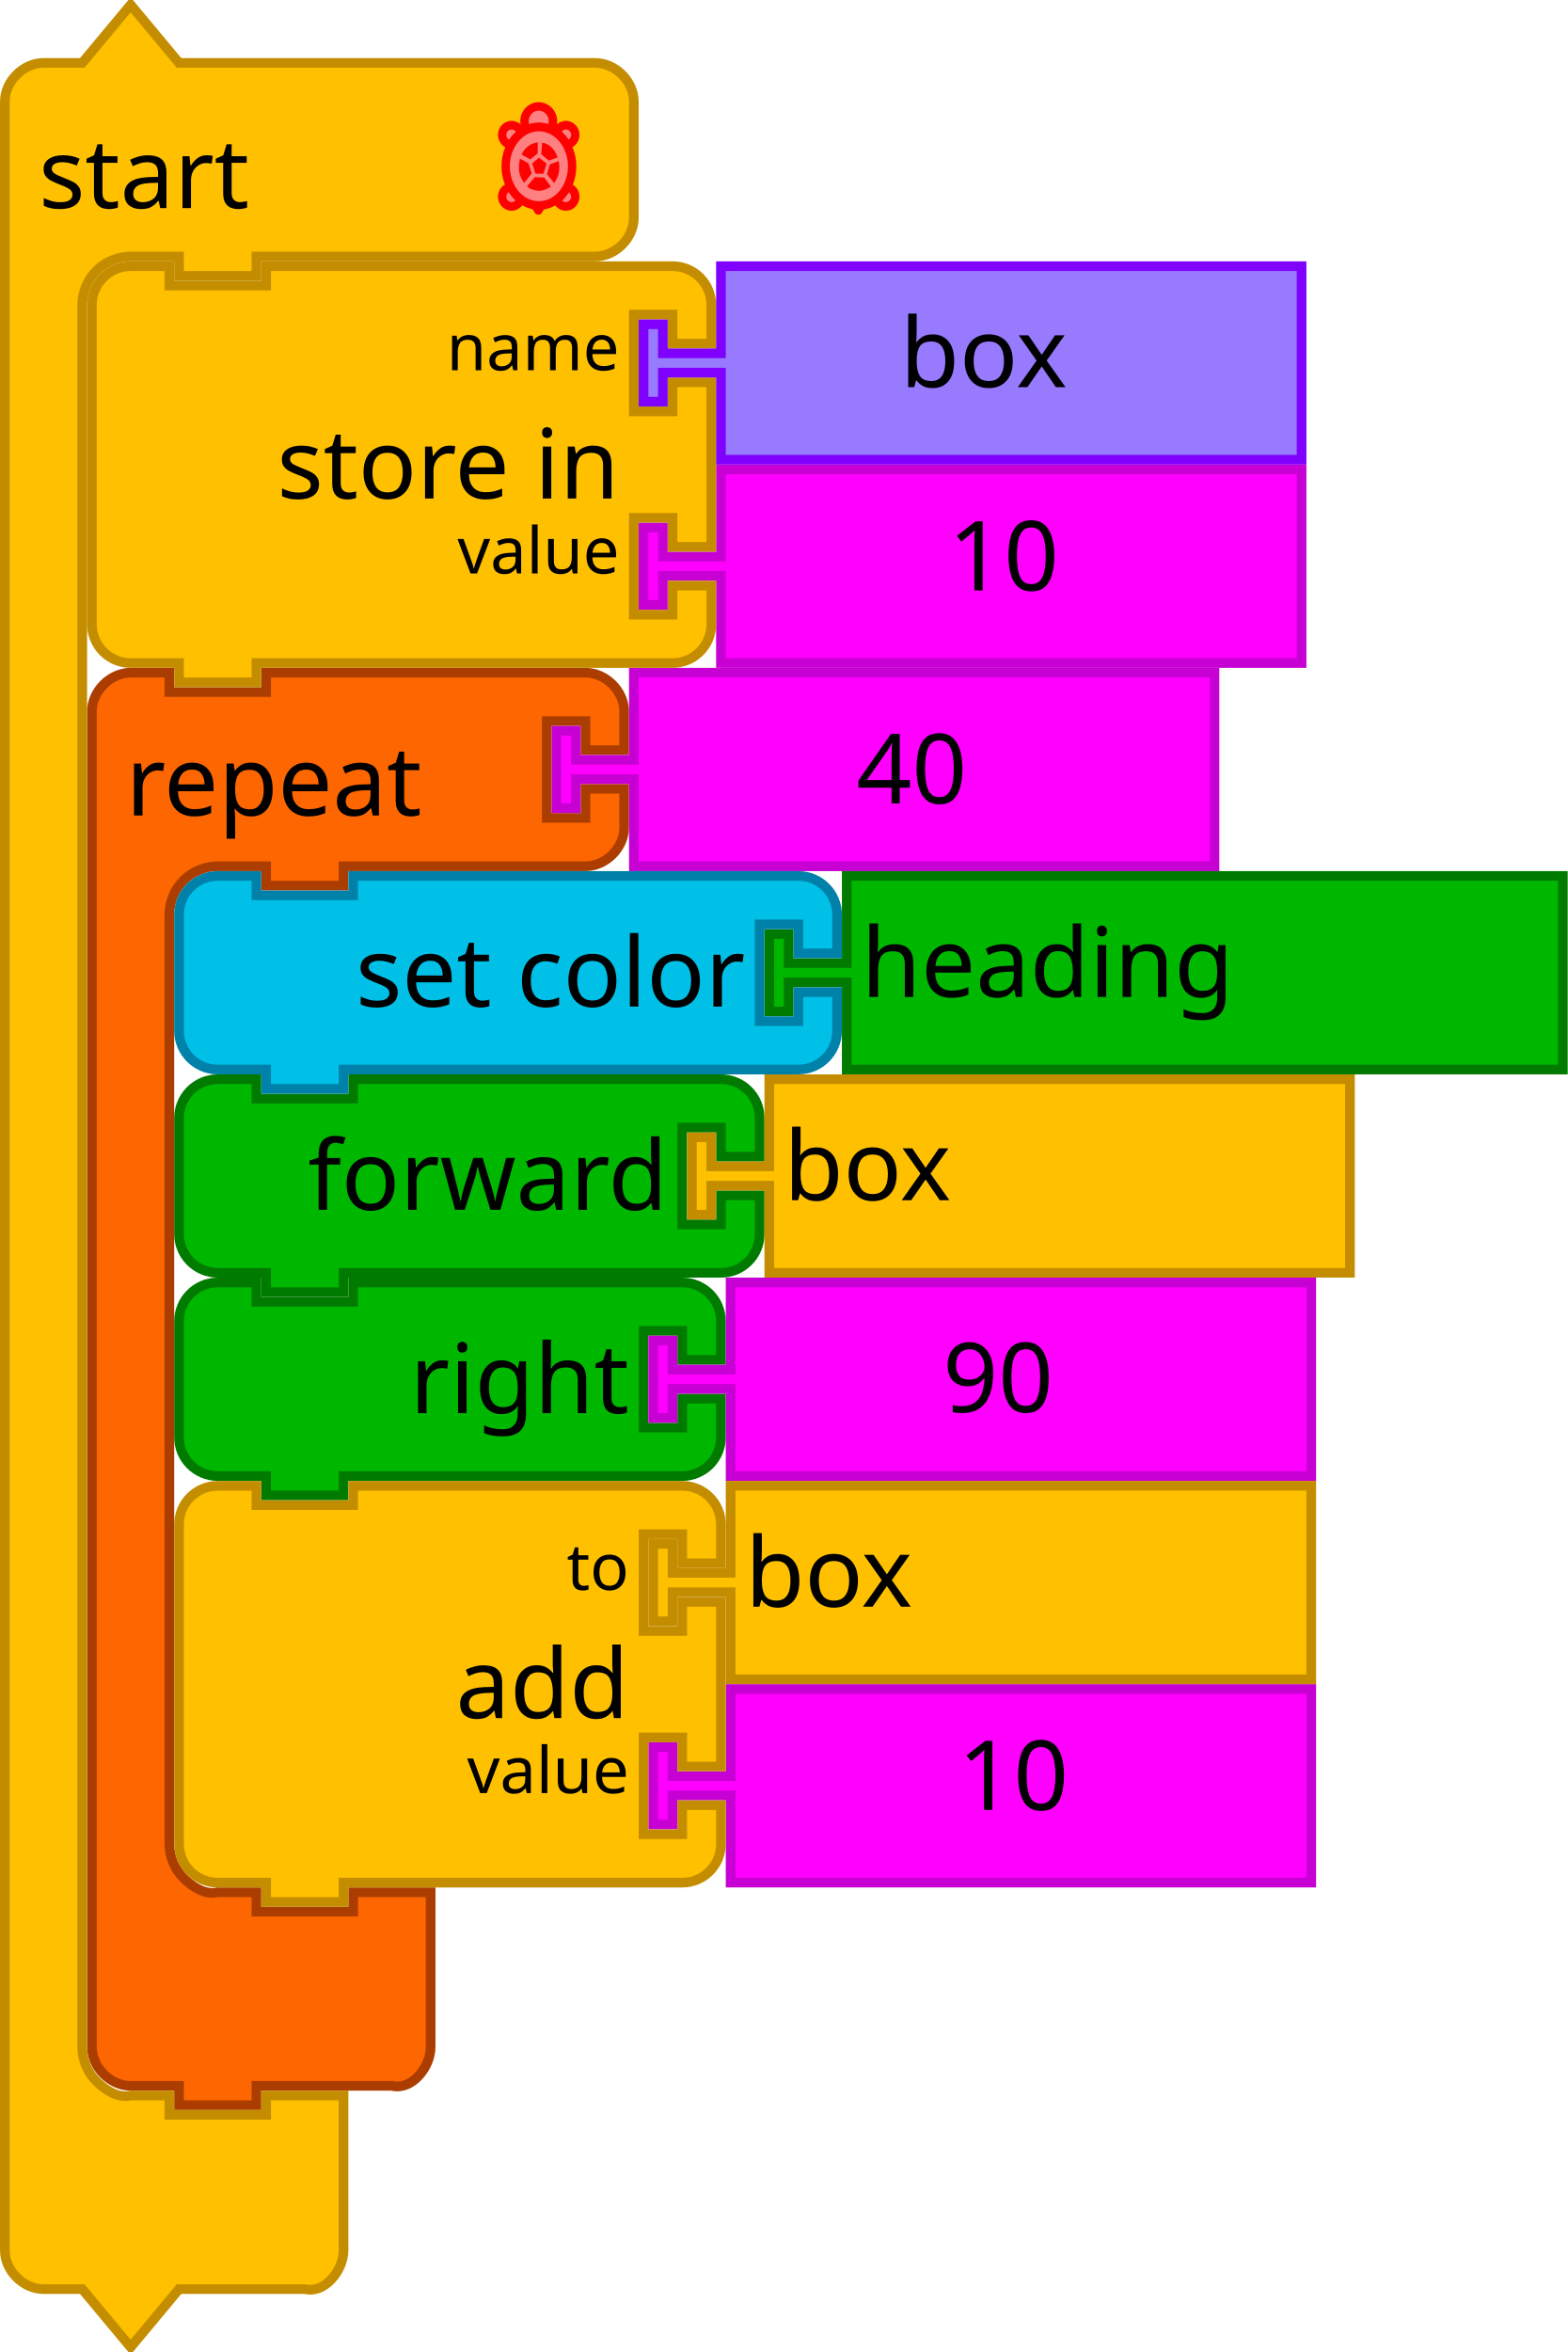
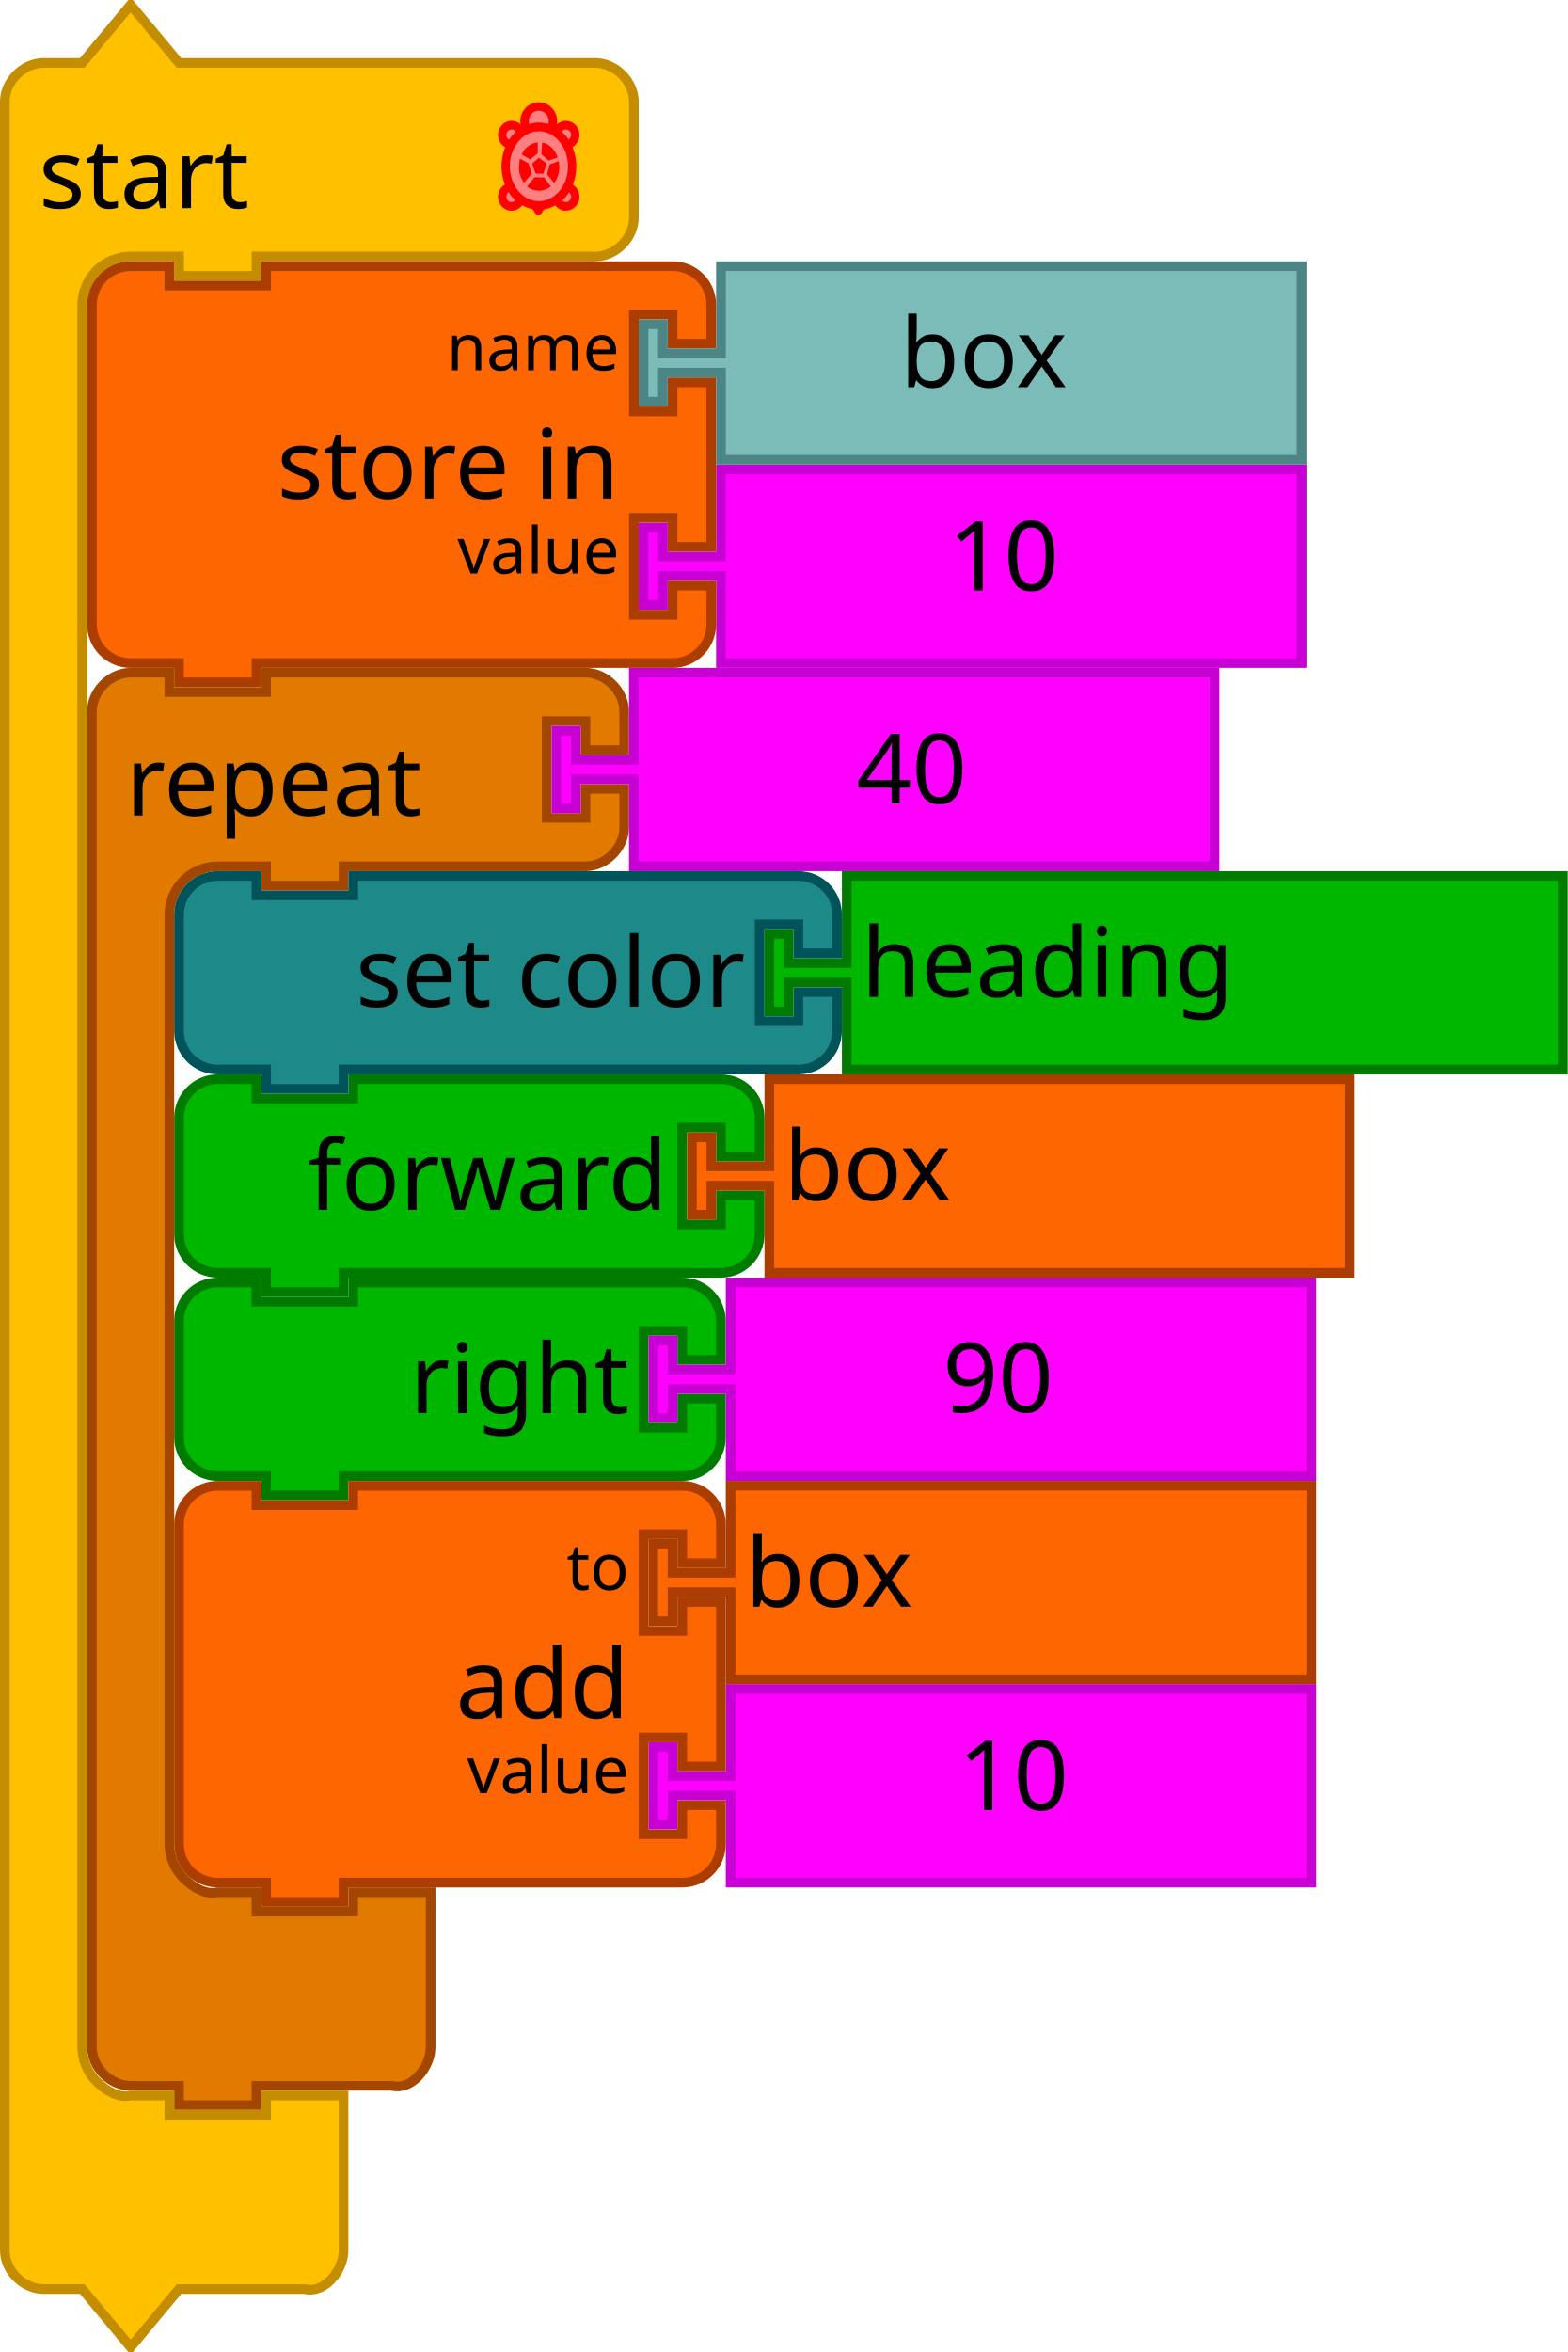
<svg xmlns="http://www.w3.org/2000/svg" version="1.1" width="324" height="486" id="svg2">
-   <defs id="defs4">
-     <filter height="1.3" color-interpolation-filters="sRGB" id="dropshadow">
-       <feGaussianBlur in="SourceAlpha" stdDeviation="3" id="feGaussianBlur3013" />
-       <feOffset dx="2" dy="2" result="offsetblur" id="feOffset3015" />
-       <feComponentTransfer id="feComponentTransfer3017">
-         <feFuncA type="linear" slope="0.2" id="feFuncA3019" />
-       </feComponentTransfer>
-       <feMerge id="feMerge3021">
-         <feMergeNode id="feMergeNode3023" />
-         <feMergeNode in="SourceGraphic" id="feMergeNode3025" />
-       </feMerge>
-     </filter>
-     <filter height="1.3" color-interpolation-filters="sRGB" id="dropshadow-6">
-       <feGaussianBlur in="SourceAlpha" stdDeviation="3" id="feGaussianBlur7" />
-       <feOffset dx="2" dy="2" result="offsetblur" id="feOffset9" />
-       <feComponentTransfer id="feComponentTransfer11">
-         <feFuncA type="linear" slope="0.2" id="feFuncA13" />
-       </feComponentTransfer>
-       <feMerge id="feMerge15">
-         <feMergeNode id="feMergeNode17" />
-         <feMergeNode in="SourceGraphic" id="feMergeNode19" />
-       </feMerge>
-     </filter>
-     <filter height="1.3" color-interpolation-filters="sRGB" id="dropshadow-8">
-       <feGaussianBlur in="SourceAlpha" stdDeviation="3" id="feGaussianBlur3087" />
-       <feOffset dx="2" dy="2" result="offsetblur" id="feOffset3089" />
-       <feComponentTransfer id="feComponentTransfer3091">
-         <feFuncA type="linear" slope="0.2" id="feFuncA3093" />
-       </feComponentTransfer>
-       <feMerge id="feMerge3095">
-         <feMergeNode id="feMergeNode3097" />
-         <feMergeNode in="SourceGraphic" id="feMergeNode3099" />
-       </feMerge>
-     </filter>
-     <filter height="1.3" color-interpolation-filters="sRGB" id="dropshadow-7">
-       <feGaussianBlur in="SourceAlpha" stdDeviation="3" id="feGaussianBlur3021" />
-       <feOffset dx="2" dy="2" result="offsetblur" id="feOffset3023" />
-       <feComponentTransfer id="feComponentTransfer3025">
-         <feFuncA type="linear" slope="0.2" id="feFuncA3027" />
-       </feComponentTransfer>
-       <feMerge id="feMerge3029">
-         <feMergeNode id="feMergeNode3031" />
-         <feMergeNode in="SourceGraphic" id="feMergeNode3033" />
-       </feMerge>
-     </filter>
-     <filter height="1.3" color-interpolation-filters="sRGB" id="dropshadow-73">
-       <feGaussianBlur in="SourceAlpha" stdDeviation="3" id="feGaussianBlur7-9" />
-       <feOffset dx="2" dy="2" result="offsetblur" id="feOffset9-8" />
-       <feComponentTransfer id="feComponentTransfer11-4">
-         <feFuncA type="linear" slope="0.2" id="feFuncA13-9" />
-       </feComponentTransfer>
-       <feMerge id="feMerge15-0">
-         <feMergeNode id="feMergeNode17-2" />
-         <feMergeNode in="SourceGraphic" id="feMergeNode19-3" />
-       </feMerge>
-     </filter>
-     <filter height="1.3" color-interpolation-filters="sRGB" id="dropshadow-5">
-       <feGaussianBlur id="feGaussianBlur3158" stdDeviation="3" in="SourceAlpha" />
-       <feOffset id="feOffset3160" result="offsetblur" dy="2" dx="2" />
-       <feComponentTransfer id="feComponentTransfer3162">
-         <feFuncA id="feFuncA3164" slope="0.2" type="linear" />
-       </feComponentTransfer>
-       <feMerge id="feMerge3166">
-         <feMergeNode id="feMergeNode3168" />
-         <feMergeNode id="feMergeNode3170" in="SourceGraphic" />
-       </feMerge>
-     </filter>
-     <filter height="1.3" color-interpolation-filters="sRGB" id="dropshadow-52">
-       <feGaussianBlur id="feGaussianBlur7-8" stdDeviation="3" in="SourceAlpha" />
-       <feOffset id="feOffset9-7" result="offsetblur" dy="2" dx="2" />
-       <feComponentTransfer id="feComponentTransfer11-1">
-         <feFuncA id="feFuncA13-0" slope="0.2" type="linear" />
-       </feComponentTransfer>
-       <feMerge id="feMerge15-7">
-         <feMergeNode id="feMergeNode17-3" />
-         <feMergeNode id="feMergeNode19-9" in="SourceGraphic" />
-       </feMerge>
-     </filter>
-     <filter height="1.3" color-interpolation-filters="sRGB" id="dropshadow-4">
-       <feGaussianBlur id="feGaussianBlur7-92" stdDeviation="3" in="SourceAlpha" />
-       <feOffset id="feOffset9-4" result="offsetblur" dy="2" dx="2" />
-       <feComponentTransfer id="feComponentTransfer11-9">
-         <feFuncA id="feFuncA13-7" slope="0.2" type="linear" />
-       </feComponentTransfer>
-       <feMerge id="feMerge15-8">
-         <feMergeNode id="feMergeNode17-1" />
-         <feMergeNode id="feMergeNode19-31" in="SourceGraphic" />
-       </feMerge>
-     </filter>
-     <filter height="1.3" color-interpolation-filters="sRGB" id="dropshadow-41">
-       <feGaussianBlur in="SourceAlpha" stdDeviation="3" id="feGaussianBlur3110" />
-       <feOffset dx="2" dy="2" result="offsetblur" id="feOffset3112" />
-       <feComponentTransfer id="feComponentTransfer3114">
-         <feFuncA type="linear" slope="0.2" id="feFuncA3116" />
-       </feComponentTransfer>
-       <feMerge id="feMerge3118">
-         <feMergeNode id="feMergeNode3120" />
-         <feMergeNode in="SourceGraphic" id="feMergeNode3122" />
-       </feMerge>
-     </filter>
-     <filter height="1.3" color-interpolation-filters="sRGB" id="dropshadow-9">
-       <feGaussianBlur in="SourceAlpha" stdDeviation="3" id="feGaussianBlur3083" />
-       <feOffset dx="2" dy="2" result="offsetblur" id="feOffset3085" />
-       <feComponentTransfer id="feComponentTransfer3087">
-         <feFuncA type="linear" slope="0.2" id="feFuncA3089" />
-       </feComponentTransfer>
-       <feMerge id="feMerge3091">
-         <feMergeNode id="feMergeNode3093" />
-         <feMergeNode in="SourceGraphic" id="feMergeNode3095" />
-       </feMerge>
-     </filter>
-   </defs>
  <text x="18" y="73.036" id="text3033" style="font-size:13.333px;text-anchor:end;fill:#000000;font-family:Sans">
    <tspan x="120" y="95.536" id="tspan3035" />
  </text>
  <path d="m 37,239 0,-8 a 8,8 0 0 1 8,-8 l 8,0 0,4 20,0 0,-4 68,0 8,0 a 8,8 0 0 1 8,8 l 0,8 -8,0 0,-6 -8,0 0,20 8,0 0,-6 8,0 0,8 a 8,8 0 0 1 -8,8 l -8,0 -68,0 -2,0 0,4 -16,0 0,-4 -2,0 -8,0 a 8,8 0 0 1 -8,-8 l 0,-8 0,-8 z" id="path3027" style="fill:#00b700;fill-opacity:1;stroke:#007b00;stroke-width:2;stroke-linecap:round;stroke-opacity:1" />
  <text x="36" y="222" id="text3029" style="font-size:20px;text-anchor:end;fill:#000000;font-family:Sans">
    <tspan x="138" y="250" id="tspan3031">forward</tspan>
  </text>
  <path d="m 149,97 120,0 0,40 -120,0 0,-16 0,-2 -12,0 0,6 -4,0 0,-16 4,0 0,6 12,0 0,-2 z" id="path21" style="fill:#ff00ff;fill-opacity:1;stroke:#c700d3;stroke-width:2;stroke-linecap:round;stroke-opacity:1" />
  <text x="176" y="96" id="text23" style="font-size:20px;text-anchor:start;fill:#000000;font-family:Sans">
    <tspan x="196" y="122" id="tspan25">10</tspan>
  </text>
  <g transform="translate(-200.8,218.3698)" id="g3739">
    <path d="m 351.8,130.63 120,0 0,40 -120,0 0,-16 0,-2 -12,0 0,6 -4,0 0,-16 4,0 0,6 12,0 0,-2 z" id="path21-0" style="fill:#ff00ff;fill-opacity:1;stroke:#c700d3;stroke-width:2;stroke-linecap:round;stroke-opacity:1" />
    <text x="378.8" y="129.63" id="text23-10" style="font-size:20px;text-anchor:start;fill:#000000;font-family:Sans">
      <tspan x="398.8" y="155.63" id="tspan25-6">10</tspan>
    </text>
  </g>
  <path d="m 37,281 0,-8 a 8,8 0 0 1 8,-8 l 8,0 0,4 20,0 0,-4 60,0 8,0 a 8,8 0 0 1 8,8 l 0,8 -8,0 0,-6 -8,0 0,20 8,0 0,-6 8,0 0,8 a 8,8 0 0 1 -8,8 l -8,0 -60,0 -2,0 0,4 -16,0 0,-4 -2,0 -8,0 a 8,8 0 0 1 -8,-8 l 0,-8 0,-8 z" id="path3101" style="fill:#00b700;fill-opacity:1;stroke:#007b00;stroke-width:2;stroke-linecap:round;stroke-opacity:1" />
  <text x="36" y="264" id="text3103" style="font-size:20px;text-anchor:end;fill:#000000;font-family:Sans">
    <tspan x="130" y="292" id="tspan3105">right</tspan>
  </text>
  <text x="36" y="138" id="text3107" style="font-size:13.333px;text-anchor:end;fill:#000000;font-family:Sans">
    <tspan x="130" y="160.5" id="tspan3109" />
  </text>
  <path d="m 151,265 120,0 0,40 -120,0 0,-16 0,-2 -12,0 0,6 -4,0 0,-16 4,0 0,6 12,0 0,-2 z" id="path21-7" style="fill:#ff00ff;fill-opacity:1;stroke:#c700d3;stroke-width:2;stroke-linecap:round;stroke-opacity:1" />
  <text x="174.851" y="265.799" id="text23-1" style="font-size:20px;text-anchor:start;fill:#000000;font-family:Sans">
    <tspan x="194.851" y="291.799" id="tspan25-0">90</tspan>
  </text>
  <text x="18" y="157.036" id="text3033-0" style="font-size:13.333px;text-anchor:end;fill:#000000;font-family:Sans">
    <tspan x="120" y="179.536" id="tspan3035-1" />
  </text>
  <text x="18" y="241.036" id="text3033-1" style="font-size:13.333px;text-anchor:end;fill:#000000;font-family:Sans">
    <tspan x="120" y="263.536" id="tspan3035-8" />
  </text>
  <text x="18" y="325.036" id="text3033-0-9" style="font-size:13.333px;text-anchor:end;fill:#000000;font-family:Sans">
    <tspan x="120" y="347.536" id="tspan3035-1-5" />
  </text>
-   <path d="m 19,155 0,-8 c 0,-4.189 3.811,-8 8,-8 l 8,0 0,4 20,0 0,-4 18,0 40,0 8,0 c 4.189,0 8,3.811 8,8 l 0,8 -8,0 0,-6 -8,0 0,20 8,0 0,-6 8,0 0,8 c 0,4.189 -3.811,8 -8,8 l -8,0 -40,0 -2,0 0,4 -16,0 0,-4 -2,0 -8,0 c -2.618,0 -5.22,1.078 -7.071,2.929 C 36.078,183.78 35,186.382 35,189 l 0,8 0,176 0,8 c 0,2.618 1.078,5.22 2.929,7.071 1.851,1.851 4.531,3.564 7.071,2.929 l 8,0 0,4 20,0 0,-4 16,0 0,12 0,12 0,8 c 0,4.189 -3.936,9.016 -8,8 l -8,0 -18,0 -2,0 0,4 -16,0 0,-4 -2,0 -8,0 c -4.189,0 -8,-3.811 -8,-8 l 0,-8 z" id="path3035" style="fill:#fd6600;fill-opacity:1;stroke:#ac3d00;stroke-width:2;stroke-linecap:round;stroke-opacity:1" />
+   <path d="m 19,155 0,-8 c 0,-4.189 3.811,-8 8,-8 l 8,0 0,4 20,0 0,-4 18,0 40,0 8,0 c 4.189,0 8,3.811 8,8 l 0,8 -8,0 0,-6 -8,0 0,20 8,0 0,-6 8,0 0,8 c 0,4.189 -3.811,8 -8,8 l -8,0 -40,0 -2,0 0,4 -16,0 0,-4 -2,0 -8,0 c -2.618,0 -5.22,1.078 -7.071,2.929 C 36.078,183.78 35,186.382 35,189 l 0,8 0,176 0,8 c 0,2.618 1.078,5.22 2.929,7.071 1.851,1.851 4.531,3.564 7.071,2.929 l 8,0 0,4 20,0 0,-4 16,0 0,12 0,12 0,8 c 0,4.189 -3.936,9.016 -8,8 l -8,0 -18,0 -2,0 0,4 -16,0 0,-4 -2,0 -8,0 c -4.189,0 -8,-3.811 -8,-8 l 0,-8 z" id="path3035" style="fill:#e37a00;fill-opacity:1;stroke:#a34600;stroke-width:2;stroke-linecap:round;stroke-opacity:1" />
  <text x="18" y="138" id="text3037" style="font-size:20px;text-anchor:start;fill:#000000;font-family:Sans">
    <tspan x="26" y="168.5" id="tspan3039">repeat</tspan>
  </text>
  <path d="m 131,139 120,0 0,40 -120,0 0,-16 0,-2 -12,0 0,6 -4,0 0,-16 4,0 0,6 12,0 0,-2 z" id="path21-8" style="fill:#ff00ff;fill-opacity:1;stroke:#c700d3;stroke-width:2;stroke-linecap:round;stroke-opacity:1" />
  <text x="157" y="140" id="text23-0" style="font-size:20px;text-anchor:start;fill:#000000;font-family:Sans">
    <tspan x="177" y="166" id="tspan25-7">40</tspan>
  </text>
  <g id="g3055">
    <g id="g4085">
      <path d="m 1,29 0,-8 c 0,-4.189 3.811,-8 8,-8 l 8,0 10,-12 10,12 18,0 60,0 8,0 c 4.189,0 8,3.811 8,8 l 0,8 0,8 0,8 c 0,4.189 -3.811,8 -8,8 l -8,0 -60,0 -2,0 0,4 -16,0 0,-4 -2,0 -8,0 c -2.618,0 -5.22,1.078 -7.071,2.929 C 18.078,57.78 17,60.382 17,63 l 0,8 0,344 0,8 c 0,2.618 1.078,5.22 2.929,7.071 1.851,1.851 4.531,3.564 7.071,2.929 l 8,0 0,4 20,0 0,-4 16,0 0,12 0,12 0,8 c 0,4.189 -3.936,9.016 -8,8 l -8,0 -18,0 -10,12 -10,-12 -8,0 c -4.189,0 -8,-3.811 -8,-8 l 0,-8 z" id="path3660" style="fill:#ffc000;fill-opacity:1;stroke:#c48d00;stroke-width:2;stroke-linecap:round;stroke-opacity:1" />
      <text id="text3662" style="font-size:20px;text-anchor:start;fill:#000000;font-family:Sans">
        <tspan x="8" y="43" id="tspan3664">start</tspan>
      </text>
    </g>
    <g id="g3037">
      <path d="m 111.376,42.473 c -0.244,0 -0.484,-0.016 -0.721,-0.045 l 0.611,1.068 0.602,-1.051 c -0.163,0.014 -0.326,0.029 -0.493,0.029 z" id="path4206" style="fill:#eeeeee;stroke:#ff0000;stroke-width:1.75;stroke-linecap:round;stroke-linejoin:round;stroke-miterlimit:4;stroke-opacity:1;stroke-dasharray:none" />
      <g transform="matrix(0.44039,0,0,0.4545743,99.26689,20.52662)" id="g4208" style="fill:#ff8080;fill-opacity:1;stroke:#ff0000;stroke-width:3.911;stroke-linecap:round;stroke-linejoin:round;stroke-miterlimit:4;stroke-opacity:1;stroke-dasharray:none">
        <path d="m 40.16,11.726 c -2.164,0 -3.958,1.555 -4.343,3.607 1.859,1.345 3.457,3.115 4.675,5.208 2.285,-0.172 4.094,-2.061 4.094,-4.39 0,-2.444 -1.982,-4.425 -4.426,-4.425 z" id="path4210" style="fill:#ff8080;fill-opacity:1;stroke:#ff0000;stroke-width:3.911;stroke-miterlimit:4;stroke-opacity:1;stroke-dasharray:none" />
        <path d="m 40.713,39.887 c -1.224,2.232 -2.86,4.131 -4.797,5.556 0.521,1.864 2.213,3.239 4.244,3.239 2.443,0 4.426,-1.98 4.426,-4.424 0,-2.255 -1.693,-4.096 -3.873,-4.371 z" id="path4212" style="fill:#ff8080;fill-opacity:1;stroke:#ff0000;stroke-width:3.911;stroke-miterlimit:4;stroke-opacity:1;stroke-dasharray:none" />
        <path d="m 14.273,39.871 c -2.253,0.206 -4.024,2.079 -4.024,4.387 0,2.443 1.98,4.424 4.424,4.424 2.064,0 3.784,-1.42 4.272,-3.332 -1.883,-1.416 -3.475,-3.289 -4.672,-5.479 z" id="path4214" style="fill:#ff8080;fill-opacity:1;stroke:#ff0000;stroke-width:3.911;stroke-miterlimit:4;stroke-opacity:1;stroke-dasharray:none" />
        <path d="m 19.026,15.437 c -0.343,-2.103 -2.154,-3.711 -4.353,-3.711 -2.444,0 -4.424,1.981 -4.424,4.424 0,2.382 1.886,4.31 4.245,4.406 1.186,-2.043 2.732,-3.784 4.532,-5.119 z" id="path4216" style="fill:#ff8080;fill-opacity:1;stroke:#ff0000;stroke-width:3.911;stroke-miterlimit:4;stroke-opacity:1;stroke-dasharray:none" />
      </g>
      <path d="m 111.376,26.237 c 0.84,0 1.642,0.187 2.386,0.513 0.326,-0.489 0.519,-1.081 0.519,-1.72 0,-1.676 -1.316,-3.035 -2.94,-3.035 -1.624,0 -2.94,1.359 -2.94,3.035 0,0.649 0.199,1.25 0.536,1.743 0.759,-0.34 1.58,-0.536 2.44,-0.536 z" id="path4218" style="fill:#ff8080;fill-opacity:1;stroke:#ff0000;stroke-width:1.75;stroke-linecap:round;stroke-linejoin:round;stroke-miterlimit:4;stroke-opacity:1;stroke-dasharray:none" />
      <g transform="matrix(0.44039,0,0,0.4545743,99.26689,20.52662)" id="g4220" style="fill:#ff8080;fill-opacity:1;stroke:#ff0000;stroke-width:3.911;stroke-linecap:round;stroke-linejoin:round;stroke-miterlimit:4;stroke-opacity:1;stroke-dasharray:none">
        <path d="m 43.102,30.421 c 0,4.734 -1.645,9.28 -4.571,12.627 -2.925,3.348 -6.897,5.231 -11.034,5.231 -4.137,0 -8.109,-1.883 -11.034,-5.231 -2.925,-3.348 -4.571,-7.893 -4.571,-12.627 0,-9.797 7.044,-17.858 15.605,-17.858 8.561,0 15.605,8.061 15.605,17.858 z" id="path4222" style="fill:#ff8080;fill-opacity:1;stroke:#ff0000;stroke-width:3.911;stroke-miterlimit:4;stroke-opacity:1;stroke-dasharray:none" />
      </g>
      <g transform="matrix(0.44039,0,0,0.4545743,99.26689,20.52662)" id="g4224" style="fill:#ff0000;fill-opacity:1;stroke:none">
        <path d="m 25.875,33.75 -1.542,-4.625 3.164,-2.587 3.615,2.626 -1.487,4.669 z" id="path4226" style="fill:#ff0000;fill-opacity:1;stroke:none" />
        <path d="m 27.501,41.551 c -3.968,-0.16 -5.543,-2.009 -5.543,-2.009 l 3.57,-4.163 4.465,0.168 3.132,4.12 c 0,0 -2.89,1.994 -5.624,1.884 z" id="path4228" style="fill:#ff0000;fill-opacity:1;stroke:none" />
        <path d="m 18.453,33.843 c -0.849,-2.968 0.172,-6.884 0.172,-6.884 l 4,2.167 1.493,4.629 -3.582,4.233 c 0,-10e-4 -1.465,-1.99 -2.083,-4.145 z" id="path4230" style="fill:#ff0000;fill-opacity:1;stroke:none" />
        <path d="m 19.458,25.125 c 0,0 0.5,-1.958 3.039,-3.822 2.237,-1.643 4.465,-1.72 4.465,-1.72 l -0.037,4.981 -3.521,2.75 -3.946,-2.189 z" id="path4232" style="fill:#ff0000;fill-opacity:1;stroke:none" />
        <path d="M 32.084,27.834 28.625,24.959 29,19.75 c 0,0 1.834,-0.042 3.959,1.667 2.228,1.791 3.362,4.983 3.362,4.983 l -4.237,1.434 z" id="path4234" style="fill:#ff0000;fill-opacity:1;stroke:none" />
        <path d="m 31.292,34.042 1.313,-4.464 4.187,-1.536 c 0,0 0.677,2.663 -0.042,5.667 -0.54,2.256 -2.084,4.361 -2.084,4.361 l -3.374,-4.028 z" id="path4236" style="fill:#ff0000;fill-opacity:1;stroke:none" />
      </g>
    </g>
  </g>
  <g transform="translate(142,222)" id="g3165">
-     <path d="m 17,1 120,0 0,40 -120,0 0,-16 0,-2 -12,0 0,6 -4,0 0,-16 4,0 0,6 12,0 0,-2 z" id="path3172" style="fill:#ffc000;fill-opacity:1;stroke:#c48d00;stroke-width:2;stroke-linecap:round;stroke-opacity:1" />
+     <path d="m 17,1 120,0 0,40 -120,0 0,-16 0,-2 -12,0 0,6 -4,0 0,-16 4,0 0,6 12,0 0,-2 z" id="path3172" style="fill:#fd6600;fill-opacity:1;stroke:#ac3d00;stroke-width:2;stroke-linecap:round;stroke-opacity:1" />
    <text id="text3174" style="font-size:20px;text-anchor:start;fill:#000000;font-family:Sans">
      <tspan x="20" y="26" id="tspan3176">box</tspan>
    </text>
  </g>
  <g transform="translate(18,54)" id="g3258">
-     <path d="M 1,17 1,9 A 8,8 0 0 1 9,1 l 8,0 0,4 20,0 0,-4 76,0 8,0 a 8,8 0 0 1 8,8 l 0,8 -8,0 0,-6 -8,0 0,20 8,0 0,-6 8,0 0,34 -8,0 0,-6 -8,0 0,20 8,0 0,-6 8,0 0,8 a 8,8 0 0 1 -8,8 l -8,0 -76,0 -2,0 0,4 -16,0 0,-4 -2,0 -8,0 A 8,8 0 0 1 1,75 L 1,67 1,25 1,17 z" id="path21-1" style="fill:#ffc000;fill-opacity:1;stroke:#c48d00;stroke-width:2;stroke-linecap:round;stroke-opacity:1" />
+     <path d="M 1,17 1,9 A 8,8 0 0 1 9,1 l 8,0 0,4 20,0 0,-4 76,0 8,0 a 8,8 0 0 1 8,8 l 0,8 -8,0 0,-6 -8,0 0,20 8,0 0,-6 8,0 0,34 -8,0 0,-6 -8,0 0,20 8,0 0,-6 8,0 0,8 a 8,8 0 0 1 -8,8 l -8,0 -76,0 -2,0 0,4 -16,0 0,-4 -2,0 -8,0 A 8,8 0 0 1 1,75 L 1,67 1,25 1,17 z" id="path21-1" style="fill:#fd6600;fill-opacity:1;stroke:#ac3d00;stroke-width:2;stroke-linecap:round;stroke-opacity:1" />
    <text id="text23-8" style="font-size:20px;text-anchor:end;fill:#000000;font-family:Sans">
      <tspan x="110" y="49" id="tspan25-1">store in</tspan>
    </text>
    <text id="text27" style="font-size:13.333px;text-anchor:end;fill:#000000;font-family:Sans">
      <tspan x="110" y="22.5" id="tspan29">name</tspan>
    </text>
    <text id="text31" style="font-size:13.333px;text-anchor:end;fill:#000000;font-family:Sans">
      <tspan x="110" y="64.5" id="tspan33">value</tspan>
    </text>
  </g>
-   <path d="m 149,55 120,0 0,40 -120,0 0,-16 0,-2 -12,0 0,6 -4,0 0,-16 4,0 0,6 12,0 0,-2 z" id="path21-5" style="fill:#987aff;fill-opacity:1;stroke:#8000fe;stroke-width:2;stroke-linecap:round;stroke-opacity:1" />
+   <path d="m 149,55 120,0 0,40 -120,0 0,-16 0,-2 -12,0 0,6 -4,0 0,-16 4,0 0,6 12,0 0,-2 z" id="path21-5" style="fill:#7bbbb8;fill-opacity:1;stroke:#4c8585;stroke-width:2;stroke-linecap:round;stroke-opacity:1" />
  <text x="166" y="54" id="text23-5" style="font-size:20px;text-anchor:start;fill:#000000;font-family:Sans">
    <tspan x="186" y="80" id="tspan25-9">box</tspan>
  </text>
  <g transform="translate(134,306)" id="g3165-3">
-     <path d="m 17,1 120,0 0,40 -120,0 0,-16 0,-2 -12,0 0,6 -4,0 0,-16 4,0 0,6 12,0 0,-2 z" id="path3172-5" style="fill:#ffc000;fill-opacity:1;stroke:#c48d00;stroke-width:2;stroke-linecap:round;stroke-opacity:1" />
+     <path d="m 17,1 120,0 0,40 -120,0 0,-16 0,-2 -12,0 0,6 -4,0 0,-16 4,0 0,6 12,0 0,-2 z" id="path3172-5" style="fill:#fd6600;fill-opacity:1;stroke:#ac3d00;stroke-width:2;stroke-linecap:round;stroke-opacity:1" />
    <text id="text3174-8" style="font-size:20px;text-anchor:start;fill:#000000;font-family:Sans">
      <tspan x="20" y="26" id="tspan3176-1">box</tspan>
    </text>
  </g>
  <g transform="translate(36,306.0151)" id="g3854">
-     <path d="M 1,17 1,9 A 8,8 0 0 1 9,1 l 8,0 0,4 20,0 0,-4 60,0 8,0 a 8,8 0 0 1 8,8 l 0,8 -8,0 0,-6 -8,0 0,20 8,0 0,-6 8,0 0,34 -8,0 0,-6 -8,0 0,20 8,0 0,-6 8,0 0,8 a 8,8 0 0 1 -8,8 l -8,0 -60,0 -2,0 0,4 -16,0 0,-4 -2,0 -8,0 A 8,8 0 0 1 1,75 L 1,67 1,25 1,17 z" id="path3124" style="fill:#ffc000;fill-opacity:1;stroke:#c48d00;stroke-width:2;stroke-linecap:round;stroke-opacity:1" />
+     <path d="M 1,17 1,9 A 8,8 0 0 1 9,1 l 8,0 0,4 20,0 0,-4 60,0 8,0 a 8,8 0 0 1 8,8 l 0,8 -8,0 0,-6 -8,0 0,20 8,0 0,-6 8,0 0,34 -8,0 0,-6 -8,0 0,20 8,0 0,-6 8,0 0,8 a 8,8 0 0 1 -8,8 l -8,0 -60,0 -2,0 0,4 -16,0 0,-4 -2,0 -8,0 A 8,8 0 0 1 1,75 L 1,67 1,25 1,17 z" id="path3124" style="fill:#fd6600;fill-opacity:1;stroke:#ac3d00;stroke-width:2;stroke-linecap:round;stroke-opacity:1" />
    <text id="text3126" style="font-size:20px;text-anchor:end;fill:#000000;font-family:Sans">
      <tspan x="94" y="49" id="tspan3128">add</tspan>
    </text>
    <text id="text3130" style="font-size:13.333px;text-anchor:end;fill:#000000;font-family:Sans">
      <tspan x="94" y="22.5" id="tspan3132">to</tspan>
    </text>
    <text id="text3134" style="font-size:13.333px;text-anchor:end;fill:#000000;font-family:Sans">
      <tspan x="94" y="64.5" id="tspan3136">value</tspan>
    </text>
  </g>
  <g transform="matrix(2,0,0,2,158,180)" id="g4">
    <filter height="1.3" color-interpolation-filters="sRGB" id="dropshadow-65">
-       <feGaussianBlur id="feGaussianBlur7-4" stdDeviation="3" in="SourceAlpha" />
-       <feOffset id="feOffset9-5" result="offsetblur" dy="2" dx="2" />
+       <feGaussianBlur in="SourceAlpha" stdDeviation="3" id="feGaussianBlur7-4" />
+       <feOffset dx="2" dy="2" result="offsetblur" id="feOffset9-5" />
      <feComponentTransfer id="feComponentTransfer11-44">
-         <feFuncA id="feFuncA13-8" slope="0.2" type="linear" />
+         <feFuncA type="linear" slope="0.2" id="feFuncA13-8" />
      </feComponentTransfer>
      <feMerge id="feMerge15-71">
        <feMergeNode id="feMergeNode17-5" />
-         <feMergeNode id="feMergeNode19-0" in="SourceGraphic" />
+         <feMergeNode in="SourceGraphic" id="feMergeNode19-0" />
      </feMerge>
    </filter>
    <path d="m 8.5,0.5 74,0 0,20 -74,0 0,-8 0,-1 -6,0 0,3 -2,0 0,-8 2,0 0,3 6,0 0,-1 z" id="path21-16" style="fill:#00b700;fill-opacity:1;stroke:#007b00;stroke-width:1;stroke-linecap:round;stroke-opacity:1" />
    <text id="text23-83" style="font-size:10px;text-anchor:start;fill:#000000;font-family:Sans">
      <tspan x="10" y="13" id="tspan25-5">heading</tspan>
    </text>
  </g>
  <g transform="translate(36,180)" id="g3295">
-     <path d="M 1,17 1,9 A 8,8 0 0 1 9,1 l 8,0 0,4 20,0 0,-4 84,0 8,0 a 8,8 0 0 1 8,8 l 0,8 -8,0 0,-6 -8,0 0,20 8,0 0,-6 8,0 0,8 a 8,8 0 0 1 -8,8 l -8,0 -84,0 -2,0 0,4 -16,0 0,-4 -2,0 -8,0 A 8,8 0 0 1 1,33 l 0,-8 0,-8 z" id="path3097" style="fill:#00c0e7;fill-opacity:1;stroke:#0081a9;stroke-width:2;stroke-linecap:round;stroke-opacity:1" />
+     <path d="M 1,17 1,9 A 8,8 0 0 1 9,1 l 8,0 0,4 20,0 0,-4 84,0 8,0 a 8,8 0 0 1 8,8 l 0,8 -8,0 0,-6 -8,0 0,20 8,0 0,-6 8,0 0,8 a 8,8 0 0 1 -8,8 l -8,0 -84,0 -2,0 0,4 -16,0 0,-4 -2,0 -8,0 A 8,8 0 0 1 1,33 l 0,-8 0,-8 z" id="path3097" style="fill:#1d8989;fill-opacity:1;stroke:#005459;stroke-width:2;stroke-linecap:round;stroke-opacity:1" />
    <text id="text3099" style="font-size:20px;text-anchor:end;fill:#000000;font-family:Sans">
      <tspan x="118" y="28" id="tspan3101">set color</tspan>
    </text>
    <text id="text3103-5" style="font-size:13.333px;text-anchor:end;fill:#000000;font-family:Sans">
      <tspan x="118" y="22.5" id="tspan3105-6" />
    </text>
  </g>
</svg>
